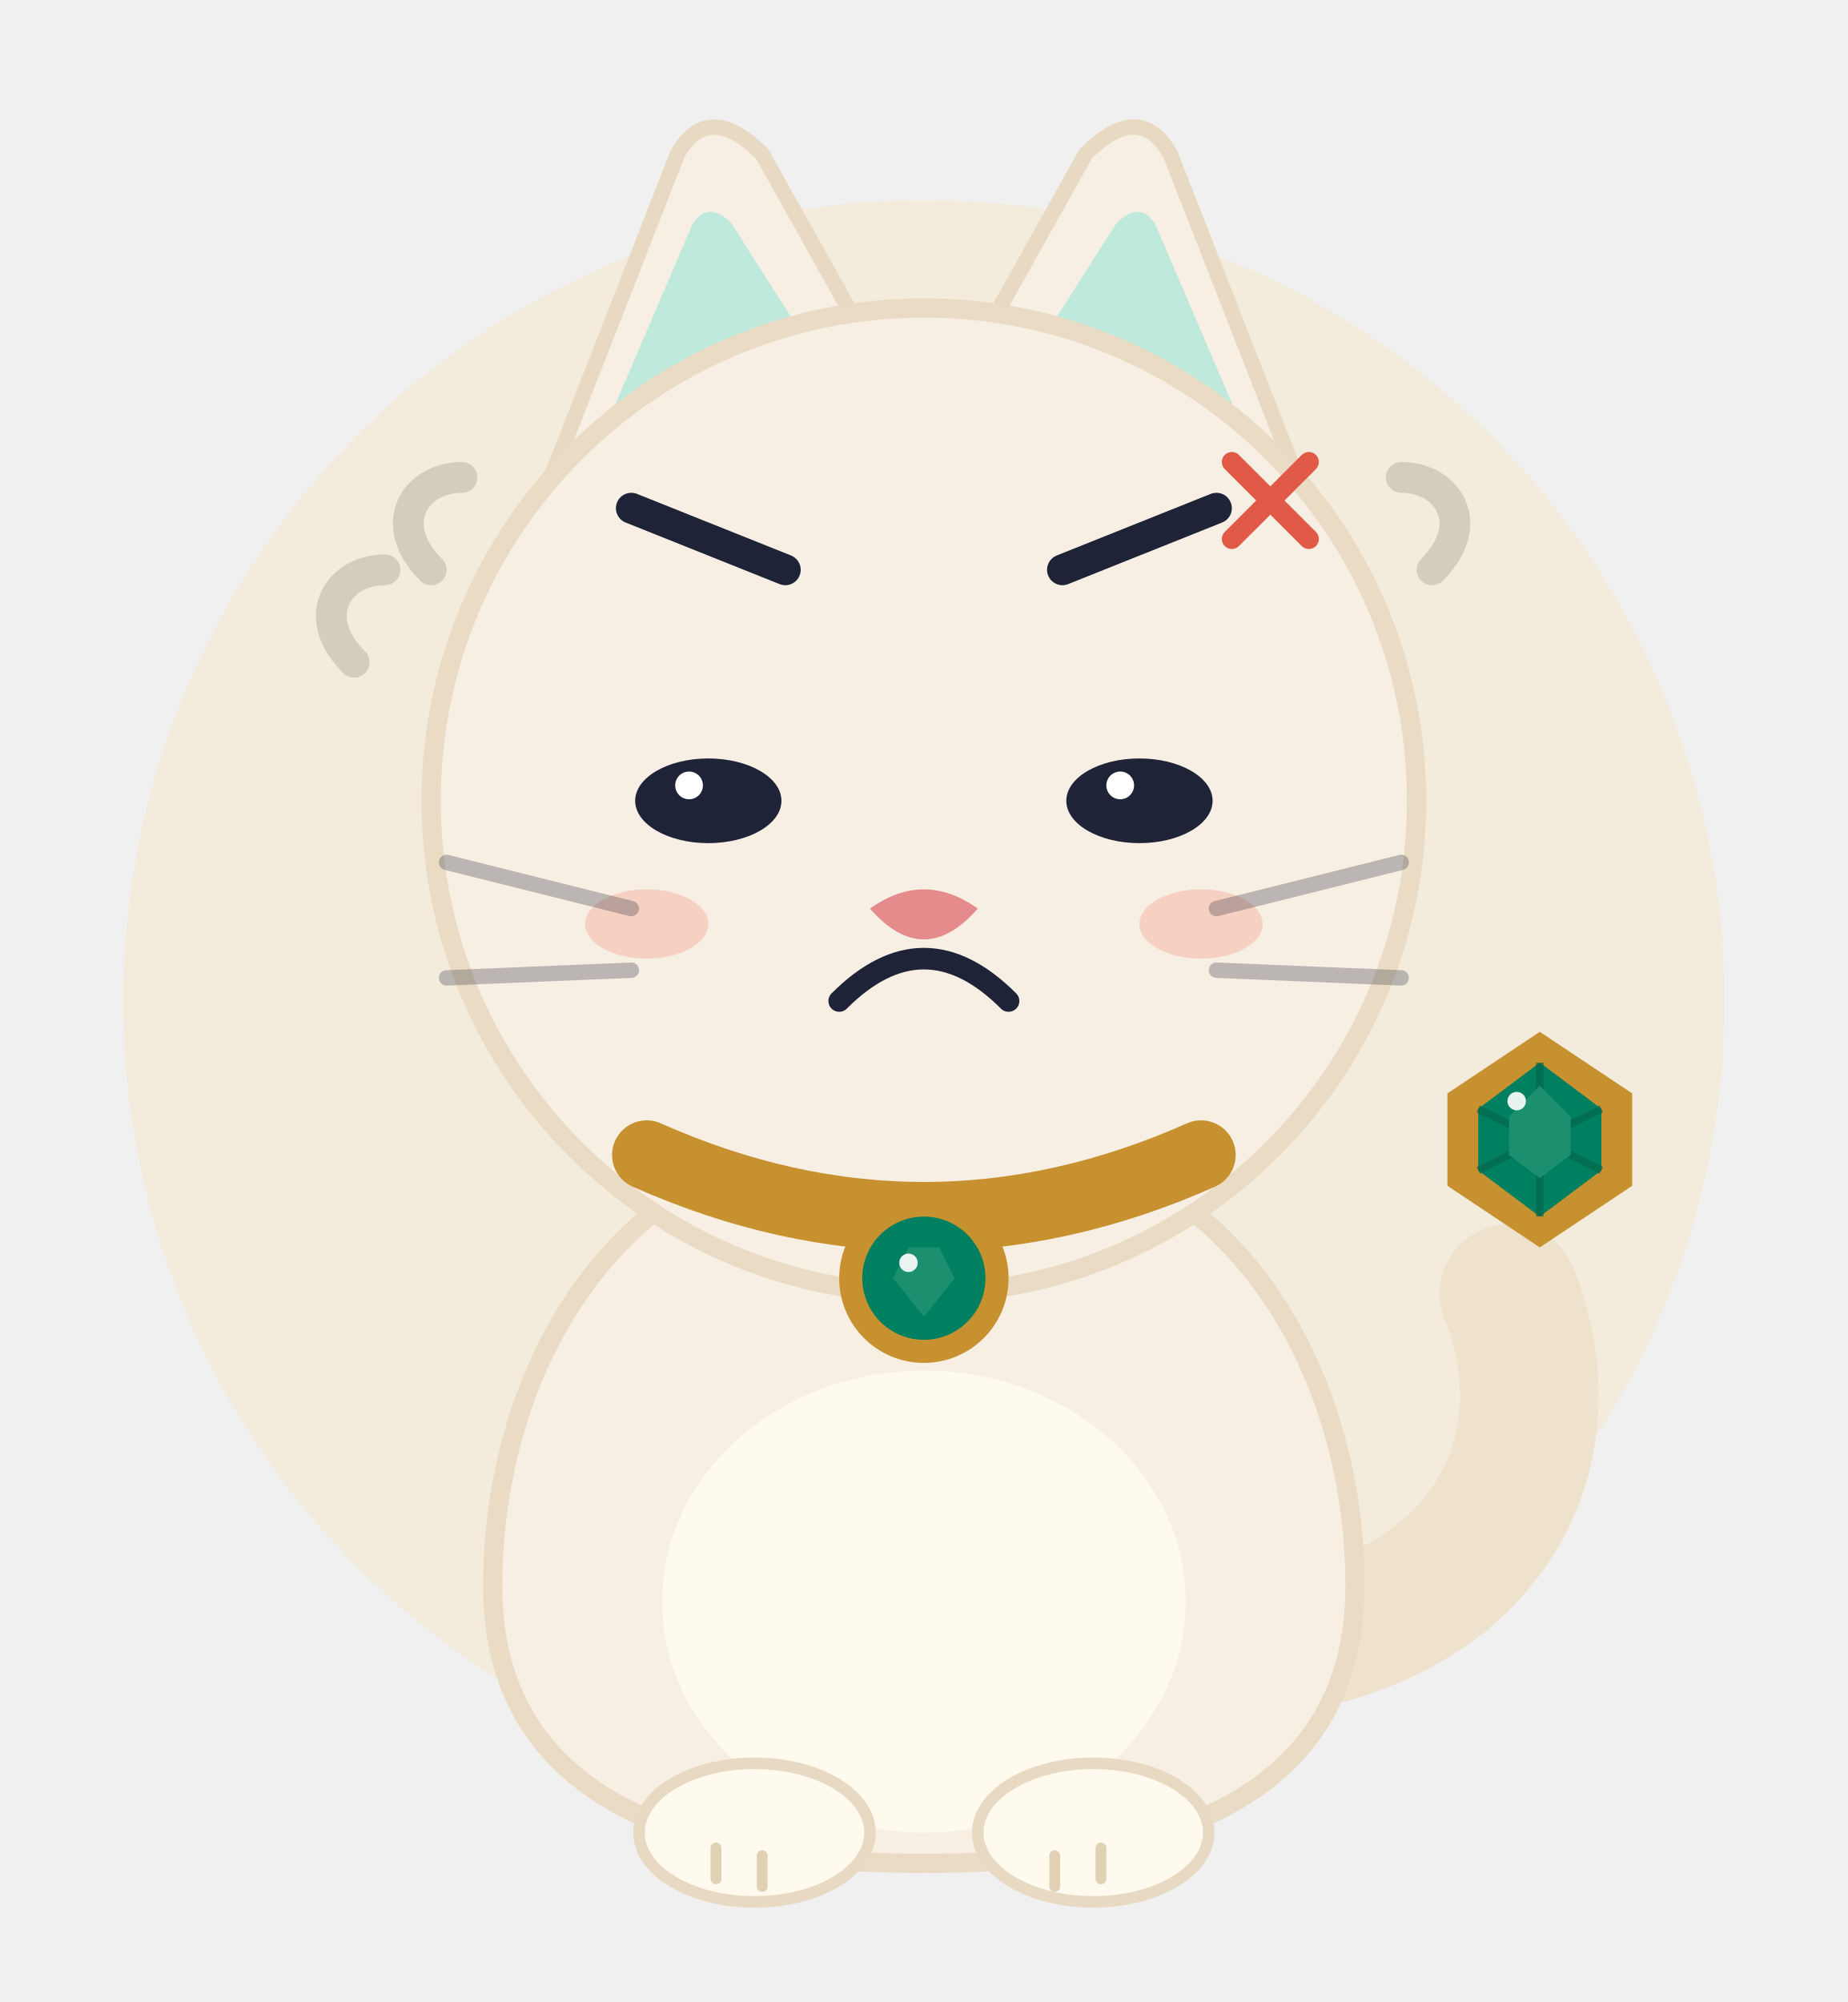
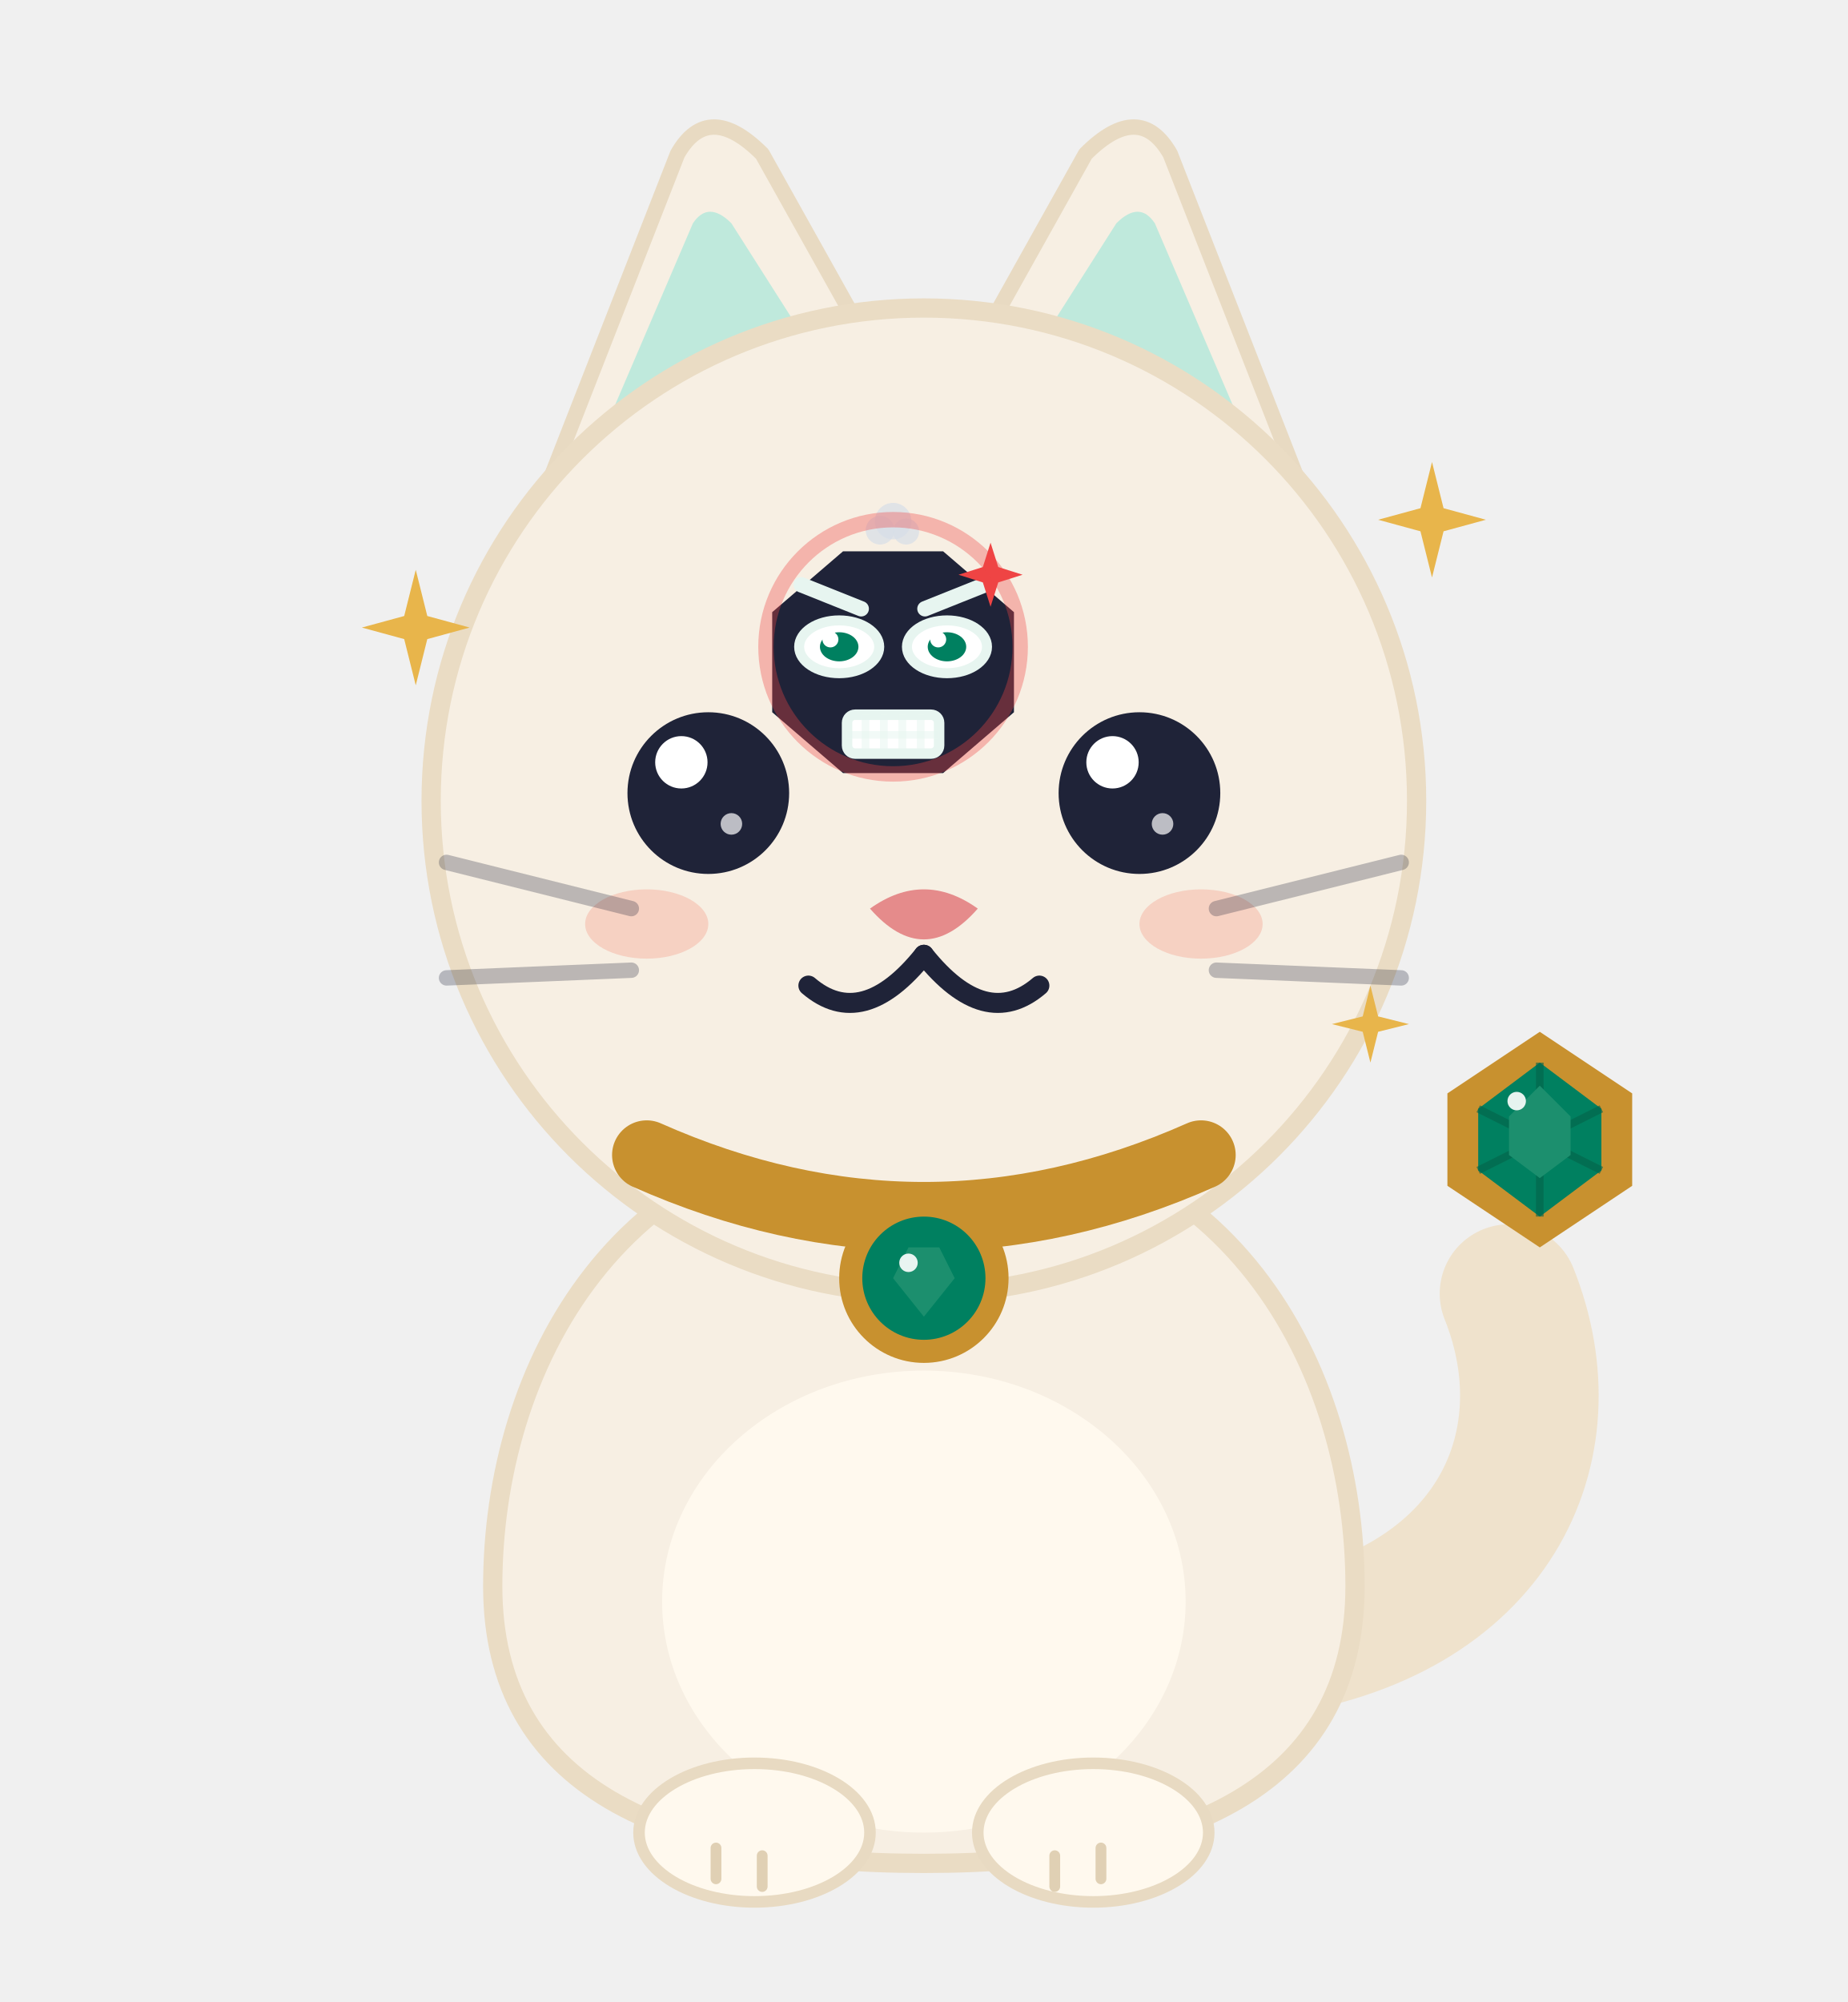
- <svg xmlns="http://www.w3.org/2000/svg" viewBox="0 0 240 260" width="96" height="104" role="img" aria-label="Lumi · 愤怒 Angry">
-   <style>.ex-motion { animation: ex-bob 3.2s ease-in-out infinite; transform-box: fill-box; transform-origin: 50% 50%; }
+ <svg xmlns="http://www.w3.org/2000/svg" viewBox="0 0 240 260" width="240" height="260" role="img" aria-label="Lumi · 愤怒 Angry">
+   <style>
+ .ex-motion { animation: ex-shake 0.24s ease-in-out infinite; transform-box: fill-box; transform-origin: 50% 50%; }
.ex-anim-tear { animation: ex-tear 1.8s ease-in infinite; transform-box: fill-box; transform-origin: center; }
.ex-anim-sweat { animation: ex-tear 1.5s ease-in infinite; transform-box: fill-box; transform-origin: center; }
.ex-anim-heart { animation: ex-heart 2.2s ease-out infinite; transform-box: fill-box; transform-origin: center; }
.ex-anim-spark { animation: ex-spark 1.9s ease-in-out infinite; transform-box: fill-box; transform-origin: center; }
.ex-anim-rain { animation: ex-rain 1.4s linear infinite; transform-box: fill-box; transform-origin: center; }
.ex-anim-confetti { animation: ex-confetti 2.4s linear infinite; transform-box: fill-box; transform-origin: center; }
.ex-anim-pulse { animation: ex-pulse 1.6s ease-in-out infinite; transform-box: fill-box; transform-origin: center; }
.ex-anim-knock { animation: ex-knock 0.55s ease-in-out infinite; transform-box: fill-box; transform-origin: center; }
.ex-anim-knockline { animation: ex-knockline 0.55s ease-out infinite; transform-box: fill-box; transform-origin: center; }
.ex-anim-palm { animation: ex-palm 0.9s ease-in-out infinite; transform-box: fill-box; transform-origin: center; }
.ex-anim-steam { animation: ex-steam 1.8s ease-out infinite; transform-box: fill-box; transform-origin: center; }
.ex-anim-shock { animation: ex-shock 0.5s ease-in-out infinite; transform-box: fill-box; transform-origin: center; }
.ex-anim-please { animation: ex-please 1.4s ease-in-out infinite; transform-box: fill-box; transform-origin: center; }
.ex-anim-drift { animation: ex-drift 4.5s ease-in-out infinite; transform-box: fill-box; transform-origin: center; }
- @keyframes ex-bob { 0%,100% { transform: translateY(0); } 50% { transform: translateY(-1.66px); } }
+ @keyframes ex-shake { 0%,100% { transform: translateX(0); } 20% { transform: translateX(-2.83px); } 40% { transform: translateX(2.83px); } 60% { transform: translateX(-1.83px); } 80% { transform: translateX(1.16px); } }
@keyframes ex-tear { 0% { transform: translateY(0); opacity: 0; } 18% { opacity: 1; } 100% { transform: translateY(8px); opacity: 0; } }
@keyframes ex-heart { 0% { transform: translateY(0) scale(.65); opacity: 0; } 20% { opacity: 1; } 100% { transform: translateY(-10px) scale(1.15); opacity: 0; } }
@keyframes ex-spark { 0%,100% { transform: scale(.6) rotate(0deg); opacity: .3; } 50% { transform: scale(1.15) rotate(25deg); opacity: 1; } }
@keyframes ex-rain { 0% { transform: translateY(0); opacity: 0; } 20% { opacity: 1; } 100% { transform: translateY(8px); opacity: 0; } }
@keyframes ex-confetti { 0% { transform: translateY(-4px) rotate(0deg); opacity: 1; } 100% { transform: translateY(14px) rotate(200deg); opacity: 0; } }
@keyframes ex-pulse { 0%,100% { transform: scale(1); opacity: .35; } 50% { transform: scale(1.18); opacity: .7; } }
@keyframes ex-knock { 0%,100% { transform: translateX(3px); } 35% { transform: translateX(0); } }
@keyframes ex-knockline { 0%,100% { transform: scaleX(.6); opacity: .35; } 35% { transform: scaleX(1); opacity: 1; } }
@keyframes ex-palm { 0%,100% { transform: translateY(0) rotate(0deg); } 50% { transform: translateY(-1px) rotate(-4deg); } }
@keyframes ex-steam { 0% { transform: translateY(0); opacity: .7; } 100% { transform: translateY(-7px); opacity: 0; } }
@keyframes ex-shock { 0%,100% { transform: scaleX(.7); opacity: .4; } 50% { transform: scaleX(1.25); opacity: 1; } }
@keyframes ex-please { 0%,100% { transform: translateY(0); } 50% { transform: translateY(-1.5px); } }
@keyframes ex-drift { 0%,100% { transform: translateY(0); } 50% { transform: translateY(-1.5px); } }
@media (prefers-reduced-motion: reduce) {
  .ex-motion, [class*="ex-anim-"] { animation: none !important; }
- }</style>
+ }
+ </style>
  <g class="ex-motion ex-angry">
-     <circle cx="120" cy="130" r="104" fill="#F3EBDC" />
-     <path d="M 164 214 C 194 210 204 188 196 168" fill="none" stroke="#EFE2CC" stroke-width="18" stroke-linecap="round" />
-     <polygon points="200,134 212,142 212,154 200,162 188,154 188,142" fill="#C8912F" />
-     <polygon points="200,138 208,144 208,152 200,158 192,152 192,144" fill="#008060" />
-     <path d="M 200 138 L 200 158 M 192 144 L 208 152 M 208 144 L 192 152" stroke="#04634a" stroke-width="1" opacity="0.6" />
-     <polygon points="200,141 204,145 204,150 200,153 196,150 196,145" fill="#1C8F6E" />
-     <circle cx="197" cy="143" r="1.2" fill="#ffffff" opacity="0.9" />
-     <path d="M 120 146 C 160 146 176 178 176 206 C 176 232 154 242 120 242 C 86 242 64 232 64 206 C 64 178 80 146 120 146 Z" fill="#F7EFE3" stroke="#EADCC4" stroke-width="2.5" />
-     <ellipse cx="120" cy="208" rx="34" ry="30" fill="#FFF9EE" />
-     <ellipse cx="98" cy="238" rx="15" ry="9" fill="#FFF9EE" stroke="#E8DAC2" stroke-width="1.5" />
-     <ellipse cx="142" cy="238" rx="15" ry="9" fill="#FFF9EE" stroke="#E8DAC2" stroke-width="1.5" />
-     <g stroke="#E0D0B4" stroke-width="1.4" stroke-linecap="round">
-       <path d="M 93 240 L 93 244" />
-       <path d="M 99 241 L 99 245" />
-       <path d="M 137 241 L 137 245" />
-       <path d="M 143 240 L 143 244" />
+     <g class="ex-base">
+       <path d="M 164 214 C 194 210 204 188 196 168" fill="none" stroke="#EFE2CC" stroke-width="18" stroke-linecap="round" />
+       <polygon points="200,134 212,142 212,154 200,162 188,154 188,142" fill="#C8912F" />
+       <polygon points="200,138 208,144 208,152 200,158 192,152 192,144" fill="#008060" />
+       <path d="M 200 138 L 200 158 M 192 144 L 208 152 M 208 144 L 192 152" stroke="#04634a" stroke-width="1" opacity="0.6" />
+       <polygon points="200,141 204,145 204,150 200,153 196,150 196,145" fill="#1C8F6E" />
+       <circle cx="197" cy="143" r="1.2" fill="#ffffff" opacity="0.9" />
+       <path d="M 120 146 C 160 146 176 178 176 206 C 176 232 154 242 120 242 C 86 242 64 232 64 206 C 64 178 80 146 120 146 Z" fill="#F7EFE3" stroke="#EADCC4" stroke-width="2.5" />
+       <ellipse cx="120" cy="208" rx="34" ry="30" fill="#FFF9EE" />
+       <ellipse cx="98" cy="238" rx="15" ry="9" fill="#FFF9EE" stroke="#E8DAC2" stroke-width="1.5" />
+       <ellipse cx="142" cy="238" rx="15" ry="9" fill="#FFF9EE" stroke="#E8DAC2" stroke-width="1.5" />
+       <g stroke="#E0D0B4" stroke-width="1.4" stroke-linecap="round">
+         <path d="M 93 240 L 93 244" />
+         <path d="M 99 241 L 99 245" />
+         <path d="M 137 241 L 137 245" />
+         <path d="M 143 240 L 143 244" />
+       </g>
+       <path d="M 70 66 L 88 20 Q 92 13 99 20 L 118 54 Z" fill="#F7EFE3" stroke="#E8DAC2" stroke-width="2" stroke-linejoin="round" />
+       <path d="M 170 66 L 152 20 Q 148 13 141 20 L 122 54 Z" fill="#F7EFE3" stroke="#E8DAC2" stroke-width="2" stroke-linejoin="round" />
+       <path d="M 78 57 L 90 29 Q 92 26 95 29 L 109 51 Z" fill="#BFE9DC" />
+       <path d="M 162 57 L 150 29 Q 148 26 145 29 L 131 51 Z" fill="#BFE9DC" />
+       <circle cx="120" cy="104" r="64" fill="#F7EFE3" stroke="#EADCC4" stroke-width="2.5" />
+       <circle cx="148" cy="103" r="10.5" fill="#1F2338" />
+       <circle cx="144.5" cy="99" r="3.4" fill="#ffffff" />
+       <circle cx="151" cy="107" r="1.4" fill="#ffffff" opacity="0.7" />
+       <circle cx="92" cy="103" r="10.5" fill="#1F2338" />
+       <circle cx="88.5" cy="99" r="3.4" fill="#ffffff" />
+       <circle cx="95" cy="107" r="1.4" fill="#ffffff" opacity="0.7" />
+       <path d="M 113 118 Q 120 113 127 118 Q 120 126 113 118 Z" fill="#E58B8B" />
+       <path d="M 120 124 Q 112 134 105 128" fill="none" stroke="#1F2338" stroke-width="2.6" stroke-linecap="round" />
+       <path d="M 120 124 Q 128 134 135 128" fill="none" stroke="#1F2338" stroke-width="2.6" stroke-linecap="round" />
+       <ellipse cx="84" cy="120" rx="8" ry="4.5" fill="#F5B8A8" opacity="0.55" />
+       <ellipse cx="156" cy="120" rx="8" ry="4.5" fill="#F5B8A8" opacity="0.55" />
+       <g stroke="#1F2338" stroke-width="2" stroke-linecap="round" opacity="0.28">
+         <path d="M 82 118 L 58 112" />
+         <path d="M 82 126 L 58 127" />
+         <path d="M 158 118 L 182 112" />
+         <path d="M 158 126 L 182 127" />
+       </g>
+       <path d="M 84 150 Q 120 166 156 150" fill="none" stroke="#C8912F" stroke-width="9" stroke-linecap="round" />
+       <circle cx="120" cy="166" r="11" fill="#C8912F" />
+       <circle cx="120" cy="166" r="8" fill="#008060" />
+       <path d="M 118 162 L 122 162 L 124 166 L 120 171 L 116 166 Z" fill="#1C8F6E" />
+       <circle cx="118" cy="164" r="1.2" fill="#ffffff" opacity="0.9" />
+       <g fill="#E8B54B">
+         <path d="M 54 74 L 55.5 80 L 61 81.5 L 55.5 83 L 54 89 L 52.5 83 L 47 81.5 L 52.5 80 Z" />
+         <path d="M 186 60 L 187.5 66 L 193 67.5 L 187.5 69 L 186 75 L 184.5 69 L 179 67.5 L 184.5 66 Z" />
+         <path d="M 178 128 L 179 132 L 183 133 L 179 134 L 178 138 L 177 134 L 173 133 L 177 132 Z" />
+       </g>
    </g>
-     <path d="M 70 66 L 88 20 Q 92 13 99 20 L 118 54 Z" fill="#F7EFE3" stroke="#E8DAC2" stroke-width="2" stroke-linejoin="round" />
-     <path d="M 170 66 L 152 20 Q 148 13 141 20 L 122 54 Z" fill="#F7EFE3" stroke="#E8DAC2" stroke-width="2" stroke-linejoin="round" />
-     <path d="M 78 57 L 90 29 Q 92 26 95 29 L 109 51 Z" fill="#BFE9DC" />
-     <path d="M 162 57 L 150 29 Q 148 26 145 29 L 131 51 Z" fill="#BFE9DC" />
-     <circle cx="120" cy="104" r="64" fill="#F7EFE3" stroke="#EADCC4" stroke-width="2.5" />
-     <path d="M 82 66 L 102 74" fill="none" stroke="#1F2338" stroke-width="4" stroke-linecap="round" />
-     <path d="M 138 74 L 158 66" fill="none" stroke="#1F2338" stroke-width="4" stroke-linecap="round" />
-     <ellipse cx="92" cy="104" rx="9.5" ry="5.5" fill="#1F2338" />
-     <circle cx="89.5" cy="102" r="1.8" fill="#ffffff" />
-     <ellipse cx="148" cy="104" rx="9.5" ry="5.5" fill="#1F2338" />
-     <circle cx="145.5" cy="102" r="1.8" fill="#ffffff" />
-     <path d="M 113 118 Q 120 113 127 118 Q 120 126 113 118 Z" fill="#E58B8B" />
-     <path d="M 109 130 Q 120 119 131 130" fill="none" stroke="#1F2338" stroke-width="2.8" stroke-linecap="round" />
-     <ellipse cx="84" cy="120" rx="8" ry="4.5" fill="#F5B8A8" opacity="0.55" />
-     <ellipse cx="156" cy="120" rx="8" ry="4.5" fill="#F5B8A8" opacity="0.55" />
-     <g stroke="#1F2338" stroke-width="2" stroke-linecap="round" opacity="0.28">
-       <path d="M 82 118 L 58 112" />
-       <path d="M 82 126 L 58 127" />
-       <path d="M 158 118 L 182 112" />
-       <path d="M 158 126 L 182 127" />
-     </g>
-     <path d="M 84 150 Q 120 166 156 150" fill="none" stroke="#C8912F" stroke-width="9" stroke-linecap="round" />
-     <circle cx="120" cy="166" r="11" fill="#C8912F" />
-     <circle cx="120" cy="166" r="8" fill="#008060" />
-     <path d="M 118 162 L 122 162 L 124 166 L 120 171 L 116 166 Z" fill="#1C8F6E" />
-     <circle cx="118" cy="164" r="1.2" fill="#ffffff" opacity="0.9" />
-     <g stroke="#E05A47" stroke-width="2.6" stroke-linecap="round">
-       <path d="M 160 60 L 170 70" />
-       <path d="M 170 60 L 160 70" />
-     </g>
-     <g fill="none" stroke="#CFC7B8" stroke-width="4" stroke-linecap="round" opacity="0.85">
-       <path class="ex-anim-steam" style="animation-delay:0s" d="M 56 74 C 50 68 54 62 60 62" />
-       <path class="ex-anim-steam" style="animation-delay:.5s" d="M 46 86 C 40 80 44 74 50 74" />
-       <path class="ex-anim-steam" style="animation-delay:.9s" d="M 186 74 C 192 68 188 62 182 62" />
+     <g class="ex-face">
+       <polygon points="131.7,92.5 122.5,100.4 109.5,100.4 100.3,92.5 100.3,79.5 109.5,71.6 122.5,71.6 131.7,79.5" fill="#1F2338" />
+       <path d="M 104.06,75.94 L 111.86,79.06" stroke="#E7F5F0" stroke-width="2" stroke-linecap="round" />
+       <path d="M 127.94,75.94 L 120.14,79.06" stroke="#E7F5F0" stroke-width="2" stroke-linecap="round" />
+       <ellipse cx="109" cy="84" rx="5.2" ry="3.43" fill="#FFFFFF" stroke="#E7F5F0" stroke-width="1.3" />
+       <ellipse cx="109" cy="84" rx="2.5" ry="1.89" fill="#008060" />
+       <circle cx="107.86" cy="83.04" r="1.04" fill="#FFFFFF" />
+       <ellipse cx="123" cy="84" rx="5.2" ry="3.43" fill="#FFFFFF" stroke="#E7F5F0" stroke-width="1.3" />
+       <ellipse cx="123" cy="84" rx="2.5" ry="1.89" fill="#008060" />
+       <circle cx="121.86" cy="83.04" r="1.04" fill="#FFFFFF" />
+       <rect x="110.02" y="92.82" width="11.96" height="5.05" rx="1.05" fill="#FFFFFF" stroke="#E7F5F0" stroke-width="1.36" />
+       <path d="M 112.41,92.82 L 112.41,97.87" stroke="#E7F5F0" stroke-width="1" opacity=".55" />
+       <path d="M 114.8,92.82 L 114.8,97.87" stroke="#E7F5F0" stroke-width="1" opacity=".55" />
+       <path d="M 117.2,92.82 L 117.2,97.87" stroke="#E7F5F0" stroke-width="1" opacity=".55" />
+       <path d="M 119.59,92.82 L 119.59,97.87" stroke="#E7F5F0" stroke-width="1" opacity=".55" />
+       <path d="M 110.02,95.44 L 121.98,95.44" stroke="#E7F5F0" stroke-width="1" opacity=".55" />
+       <g class="ex-anim-pulse">
+         <path d="M 128.66,70.48 L 129.66,73.64 L 132.82,74.64 L 129.66,75.64 L 128.66,78.8 L 127.66,75.64 L 124.5,74.64 L 127.66,73.64 Z" fill="#EF4444" />
+       </g>
+       <g transform="translate(114.31 68.86)">
+         <circle class="ex-anim-steam" style="animation-delay:0.0s" r="1.86" fill="#D7DEE8" opacity=".72" />
+       </g>
+       <g transform="translate(116 67.68)">
+         <circle class="ex-anim-steam" style="animation-delay:0.28s" r="2.37" fill="#D7DEE8" opacity=".72" />
+       </g>
+       <g transform="translate(117.69 69.03)">
+         <circle class="ex-anim-steam" style="animation-delay:0.56s" r="1.69" fill="#D7DEE8" opacity=".72" />
+       </g>
+       <circle class="ex-anim-pulse" cx="116" cy="84" r="16.51" fill="none" stroke="#EF4444" stroke-width="2" opacity=".35" />
    </g>
  </g>
</svg>
